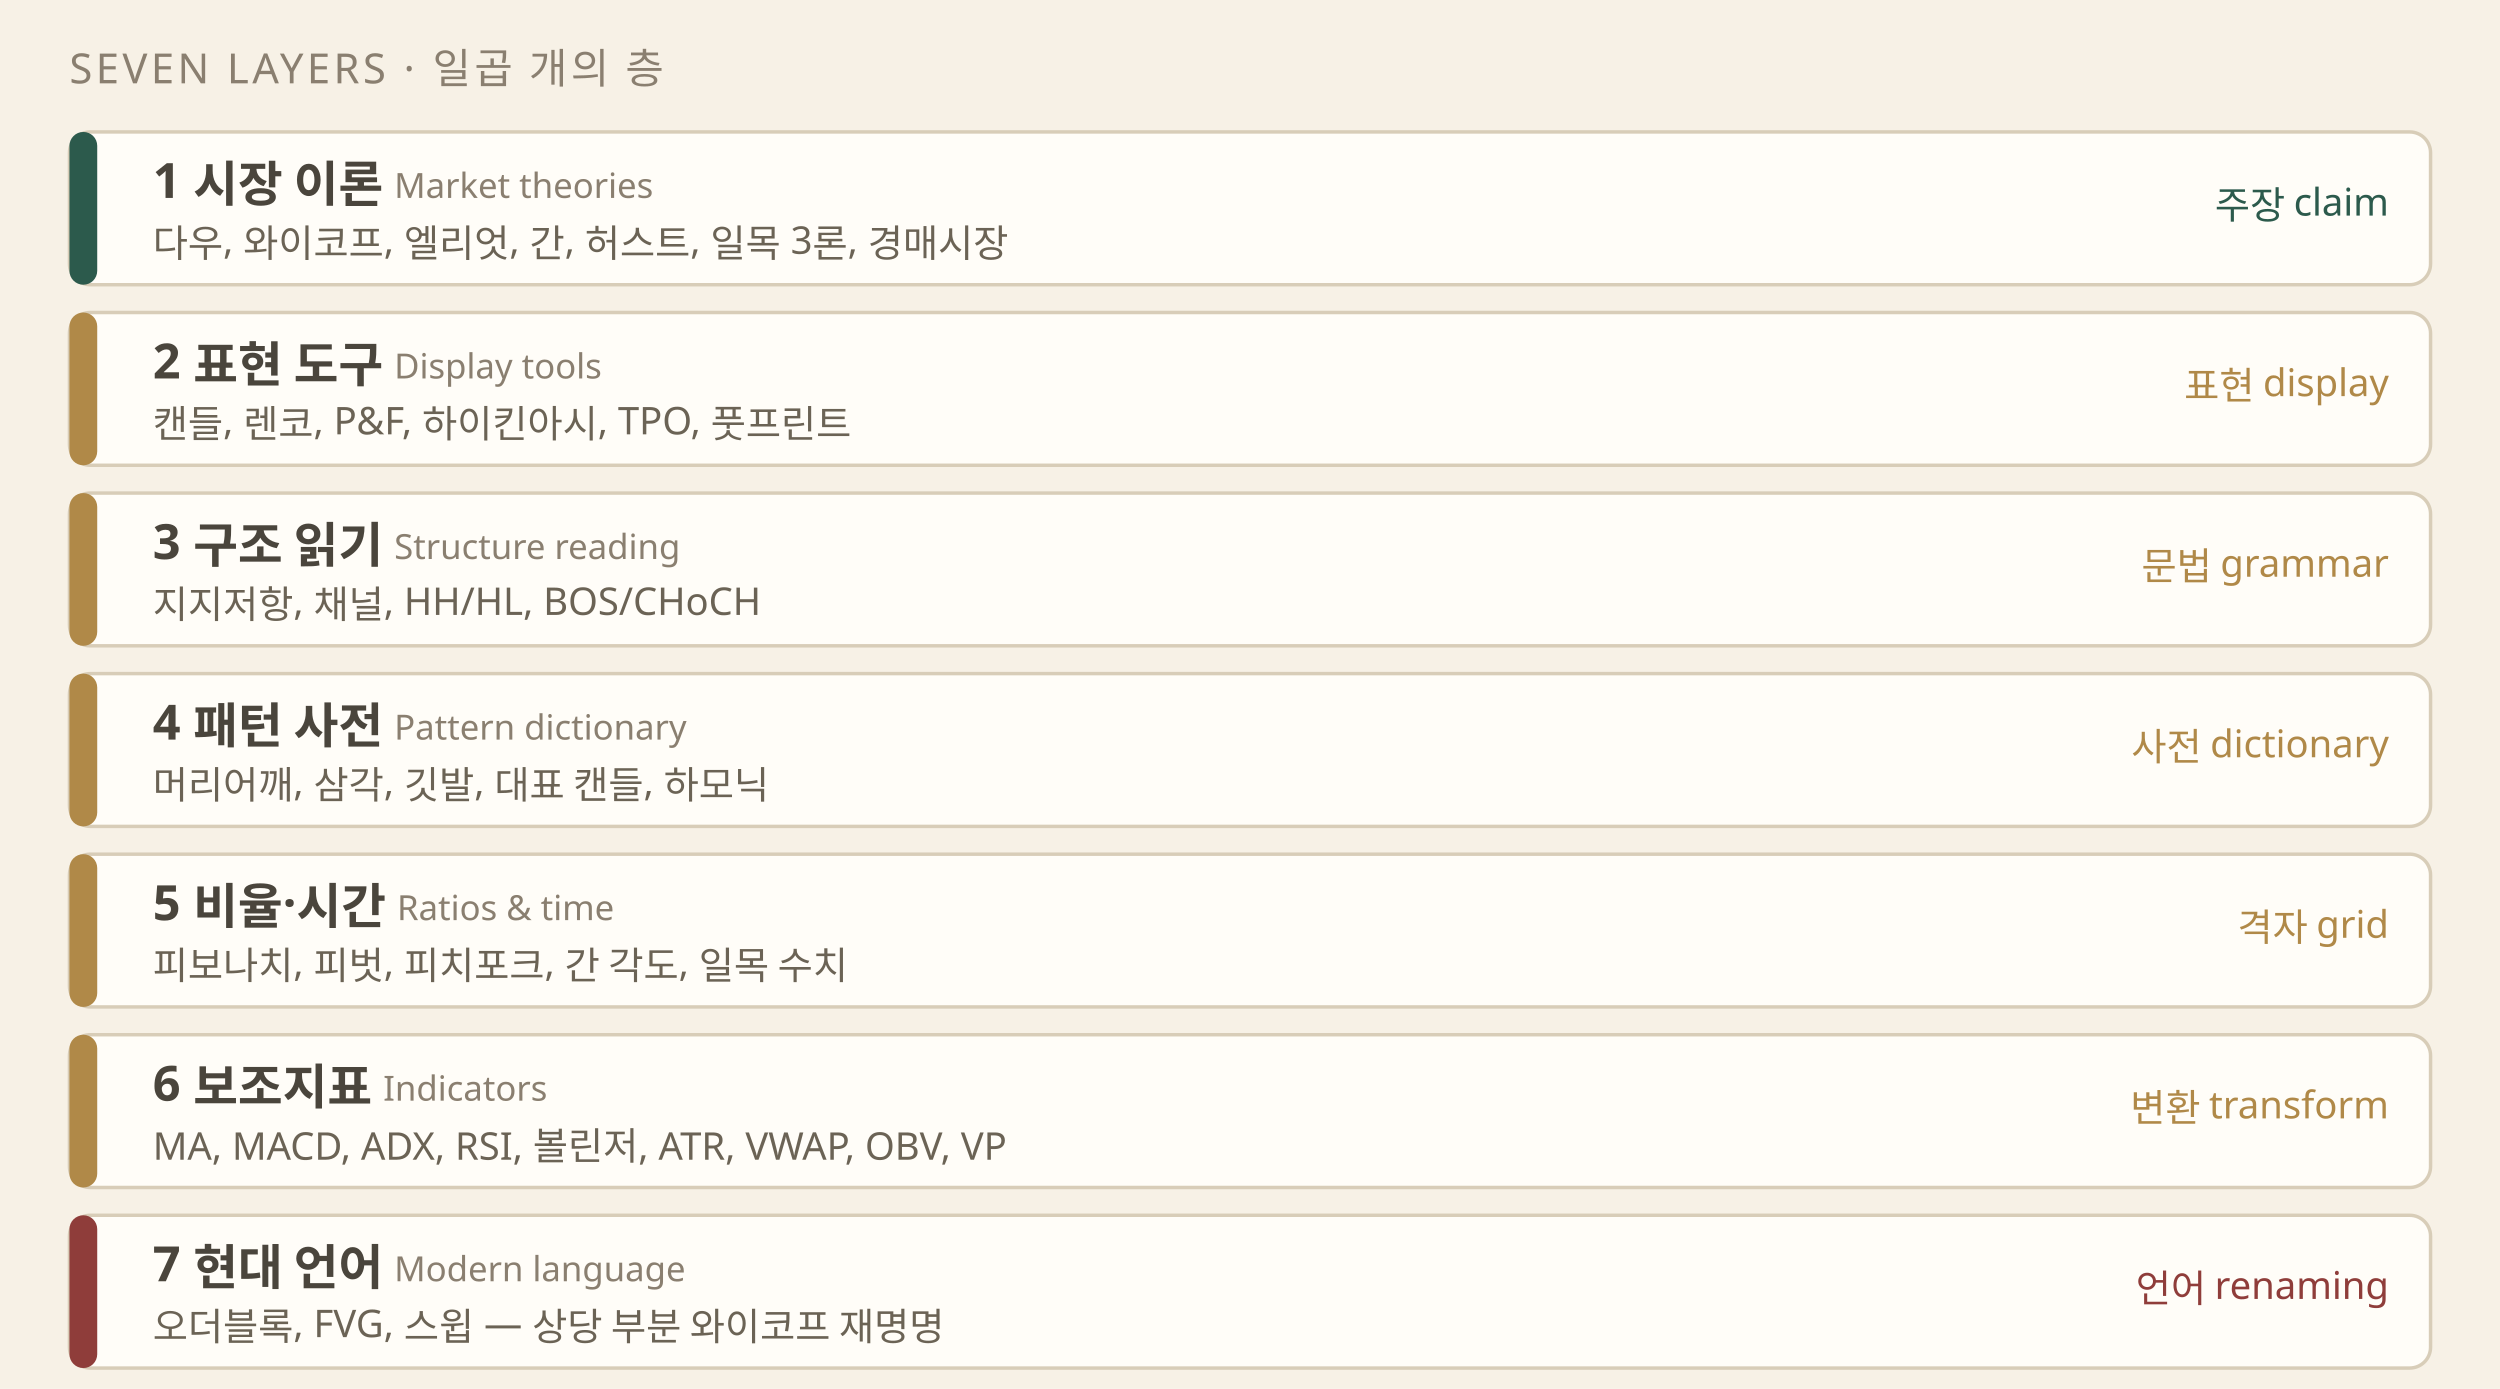
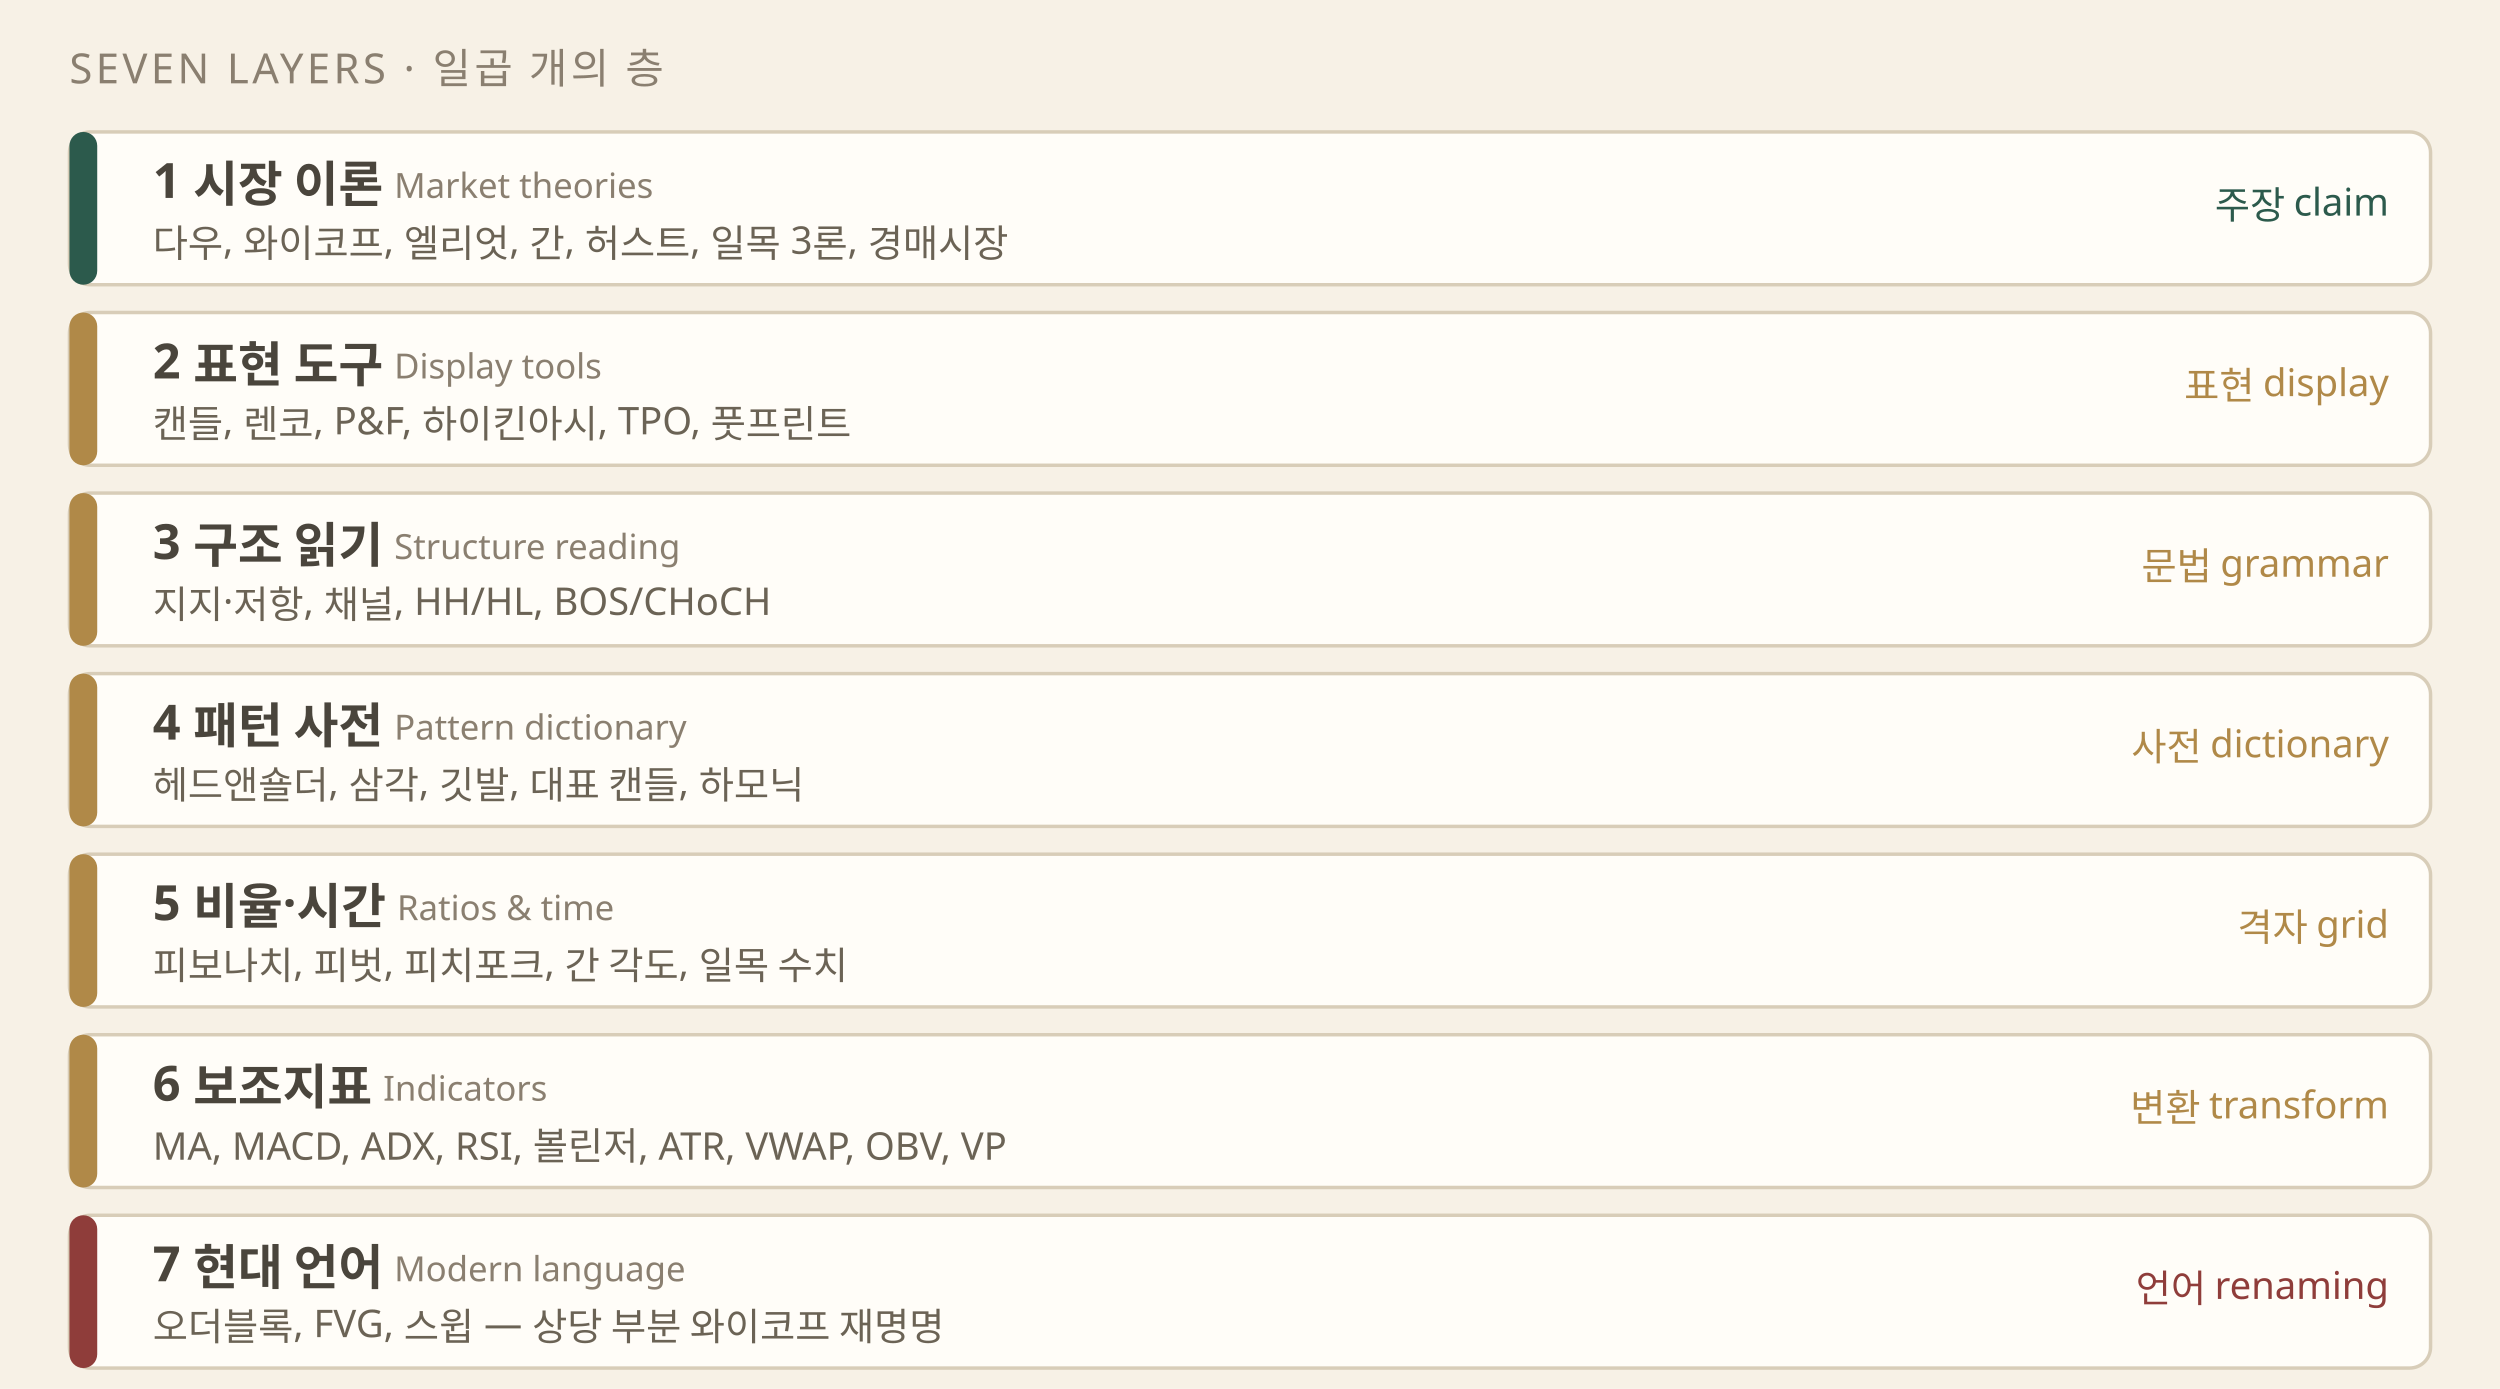
<svg xmlns="http://www.w3.org/2000/svg" viewBox="0 0 720 400" font-family="IBM Plex Sans KR, sans-serif">
  <rect width="720" height="400" fill="#f7f1e6" />
  <text x="20" y="24" font-size="12" fill="#8a7f70" letter-spacing="1">SEVEN LAYERS · 일곱 개의 층</text>
  <g>
    <rect x="20" y="38" width="680" height="44" rx="6" fill="#fffdf8" stroke="#d8cdb8" />
    <rect x="20" y="38" width="8" height="44" rx="4" fill="#2c5a4c" />
    <text x="44" y="57" font-size="14" font-weight="600" fill="#4a453c">1 시장 이론 <tspan font-size="10" fill="#8a7f70" font-weight="400">Market theories</tspan>
    </text>
    <text x="44" y="74" font-size="11" fill="#6b6355">다우, 와이코프, 엘리엇, 간, 허스트, 일목 3론, 경매시장</text>
    <text x="688" y="63" font-size="11" fill="#2c5a4c" text-anchor="end">주장 claim</text>
  </g>
  <g>
    <rect x="20" y="90" width="680" height="44" rx="6" fill="#fffdf8" stroke="#d8cdb8" />
    <rect x="20" y="90" width="8" height="44" rx="4" fill="#b08948" />
    <text x="44" y="109" font-size="14" font-weight="600" fill="#4a453c">2 표현 도구 <tspan font-size="10" fill="#8a7f70" font-weight="400">Display tools</tspan>
    </text>
    <text x="44" y="126" font-size="11" fill="#6b6355">캔들, 렌코, P&amp;F, 하이킨아시, TPO, 풋프린트</text>
    <text x="688" y="115" font-size="11" fill="#b08948" text-anchor="end">표현 display</text>
  </g>
  <g>
    <rect x="20" y="142" width="680" height="44" rx="6" fill="#fffdf8" stroke="#d8cdb8" />
    <rect x="20" y="142" width="8" height="44" rx="4" fill="#b08948" />
    <text x="44" y="161" font-size="14" font-weight="600" fill="#4a453c">3 구조 읽기 <tspan font-size="10" fill="#8a7f70" font-weight="400">Structure reading</tspan>
    </text>
-     <text x="44" y="178" font-size="11" fill="#6b6355">지지저항, 채널, HH/HL, BOS/CHoCH</text>
+     <text x="44" y="178" font-size="11" fill="#6b6355">지지·저항, 채널, HH/HL, BOS/CHoCH</text>
    <text x="688" y="167" font-size="11" fill="#b08948" text-anchor="end">문법 grammar</text>
  </g>
  <g>
    <rect x="20" y="194" width="680" height="44" rx="6" fill="#fffdf8" stroke="#d8cdb8" />
    <rect x="20" y="194" width="8" height="44" rx="4" fill="#b08948" />
    <text x="44" y="213" font-size="14" font-weight="600" fill="#4a453c">4 패턴 사전 <tspan font-size="10" fill="#8a7f70" font-weight="400">Pattern dictionary</tspan>
    </text>
-     <text x="44" y="230" font-size="11" fill="#6b6355">머리어깨, 삼각, 깃발, 대표 캔들, 하모닉</text>
+     <text x="44" y="230" font-size="11" fill="#6b6355">헤드앤숄더, 삼각, 깃발, 대표 캔들, 하모닉</text>
    <text x="688" y="219" font-size="11" fill="#b08948" text-anchor="end">사전 dictionary</text>
  </g>
  <g>
    <rect x="20" y="246" width="680" height="44" rx="6" fill="#fffdf8" stroke="#d8cdb8" />
    <rect x="20" y="246" width="8" height="44" rx="4" fill="#b08948" />
    <text x="44" y="265" font-size="14" font-weight="600" fill="#4a453c">5 비율·시간 <tspan font-size="10" fill="#8a7f70" font-weight="400">Ratios &amp; time</tspan>
    </text>
    <text x="44" y="282" font-size="11" fill="#6b6355">피보나치, 피벗, 피치포크, 간 각도, 일목 수치</text>
    <text x="688" y="271" font-size="11" fill="#b08948" text-anchor="end">격자 grid</text>
  </g>
  <g>
    <rect x="20" y="298" width="680" height="44" rx="6" fill="#fffdf8" stroke="#d8cdb8" />
    <rect x="20" y="298" width="8" height="44" rx="4" fill="#b08948" />
    <text x="44" y="317" font-size="14" font-weight="600" fill="#4a453c">6 보조지표 <tspan font-size="10" fill="#8a7f70" font-weight="400">Indicators</tspan>
    </text>
    <text x="44" y="334" font-size="11" fill="#6b6355">MA, MACD, ADX, RSI, 볼린저, ATR, VWAP, OBV, VP</text>
    <text x="688" y="323" font-size="11" fill="#b08948" text-anchor="end">변환 transform</text>
  </g>
  <g>
    <rect x="20" y="350" width="680" height="44" rx="6" fill="#fffdf8" stroke="#d8cdb8" />
    <rect x="20" y="350" width="8" height="44" rx="4" fill="#8f3d3a" />
    <text x="44" y="369" font-size="14" font-weight="600" fill="#4a453c">7 현대 언어 <tspan font-size="10" fill="#8a7f70" font-weight="400">Modern language</tspan>
    </text>
    <text x="44" y="386" font-size="11" fill="#6b6355">오더블록, FVG, 스윕 — 상당 부분 와이코프 재명명</text>
    <text x="688" y="375" font-size="11" fill="#8f3d3a" text-anchor="end">언어 renaming</text>
  </g>
</svg>
